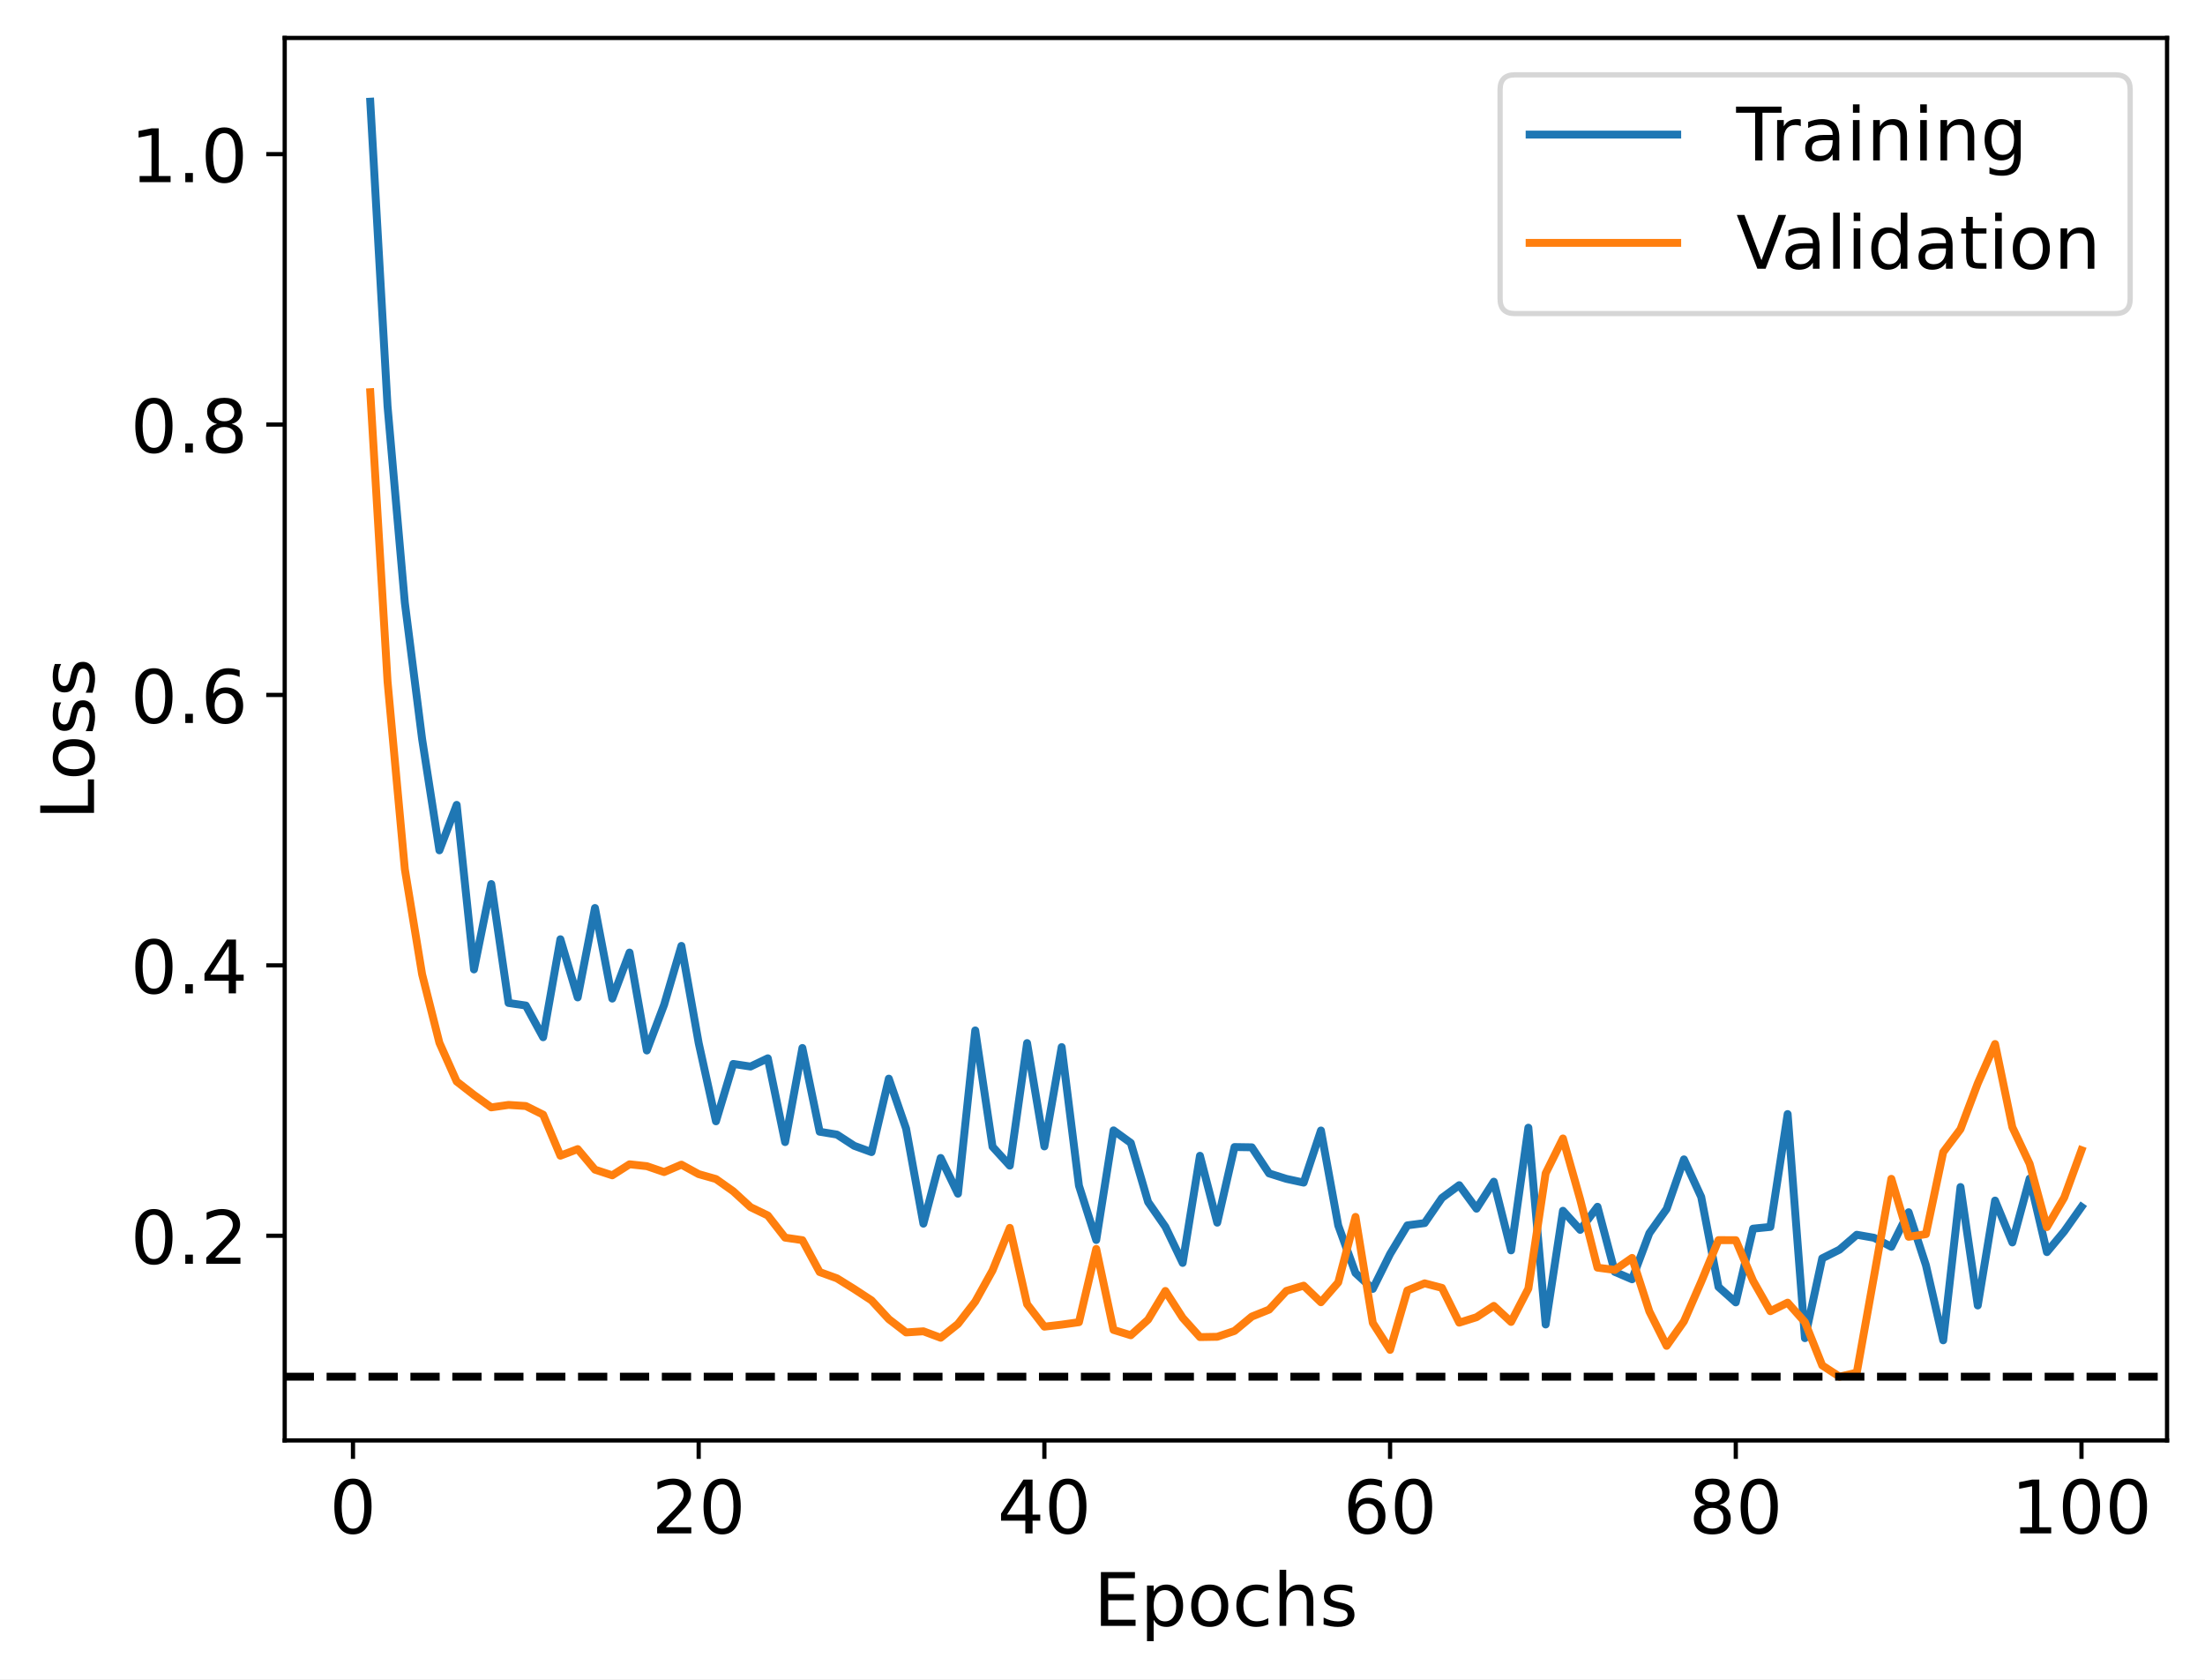
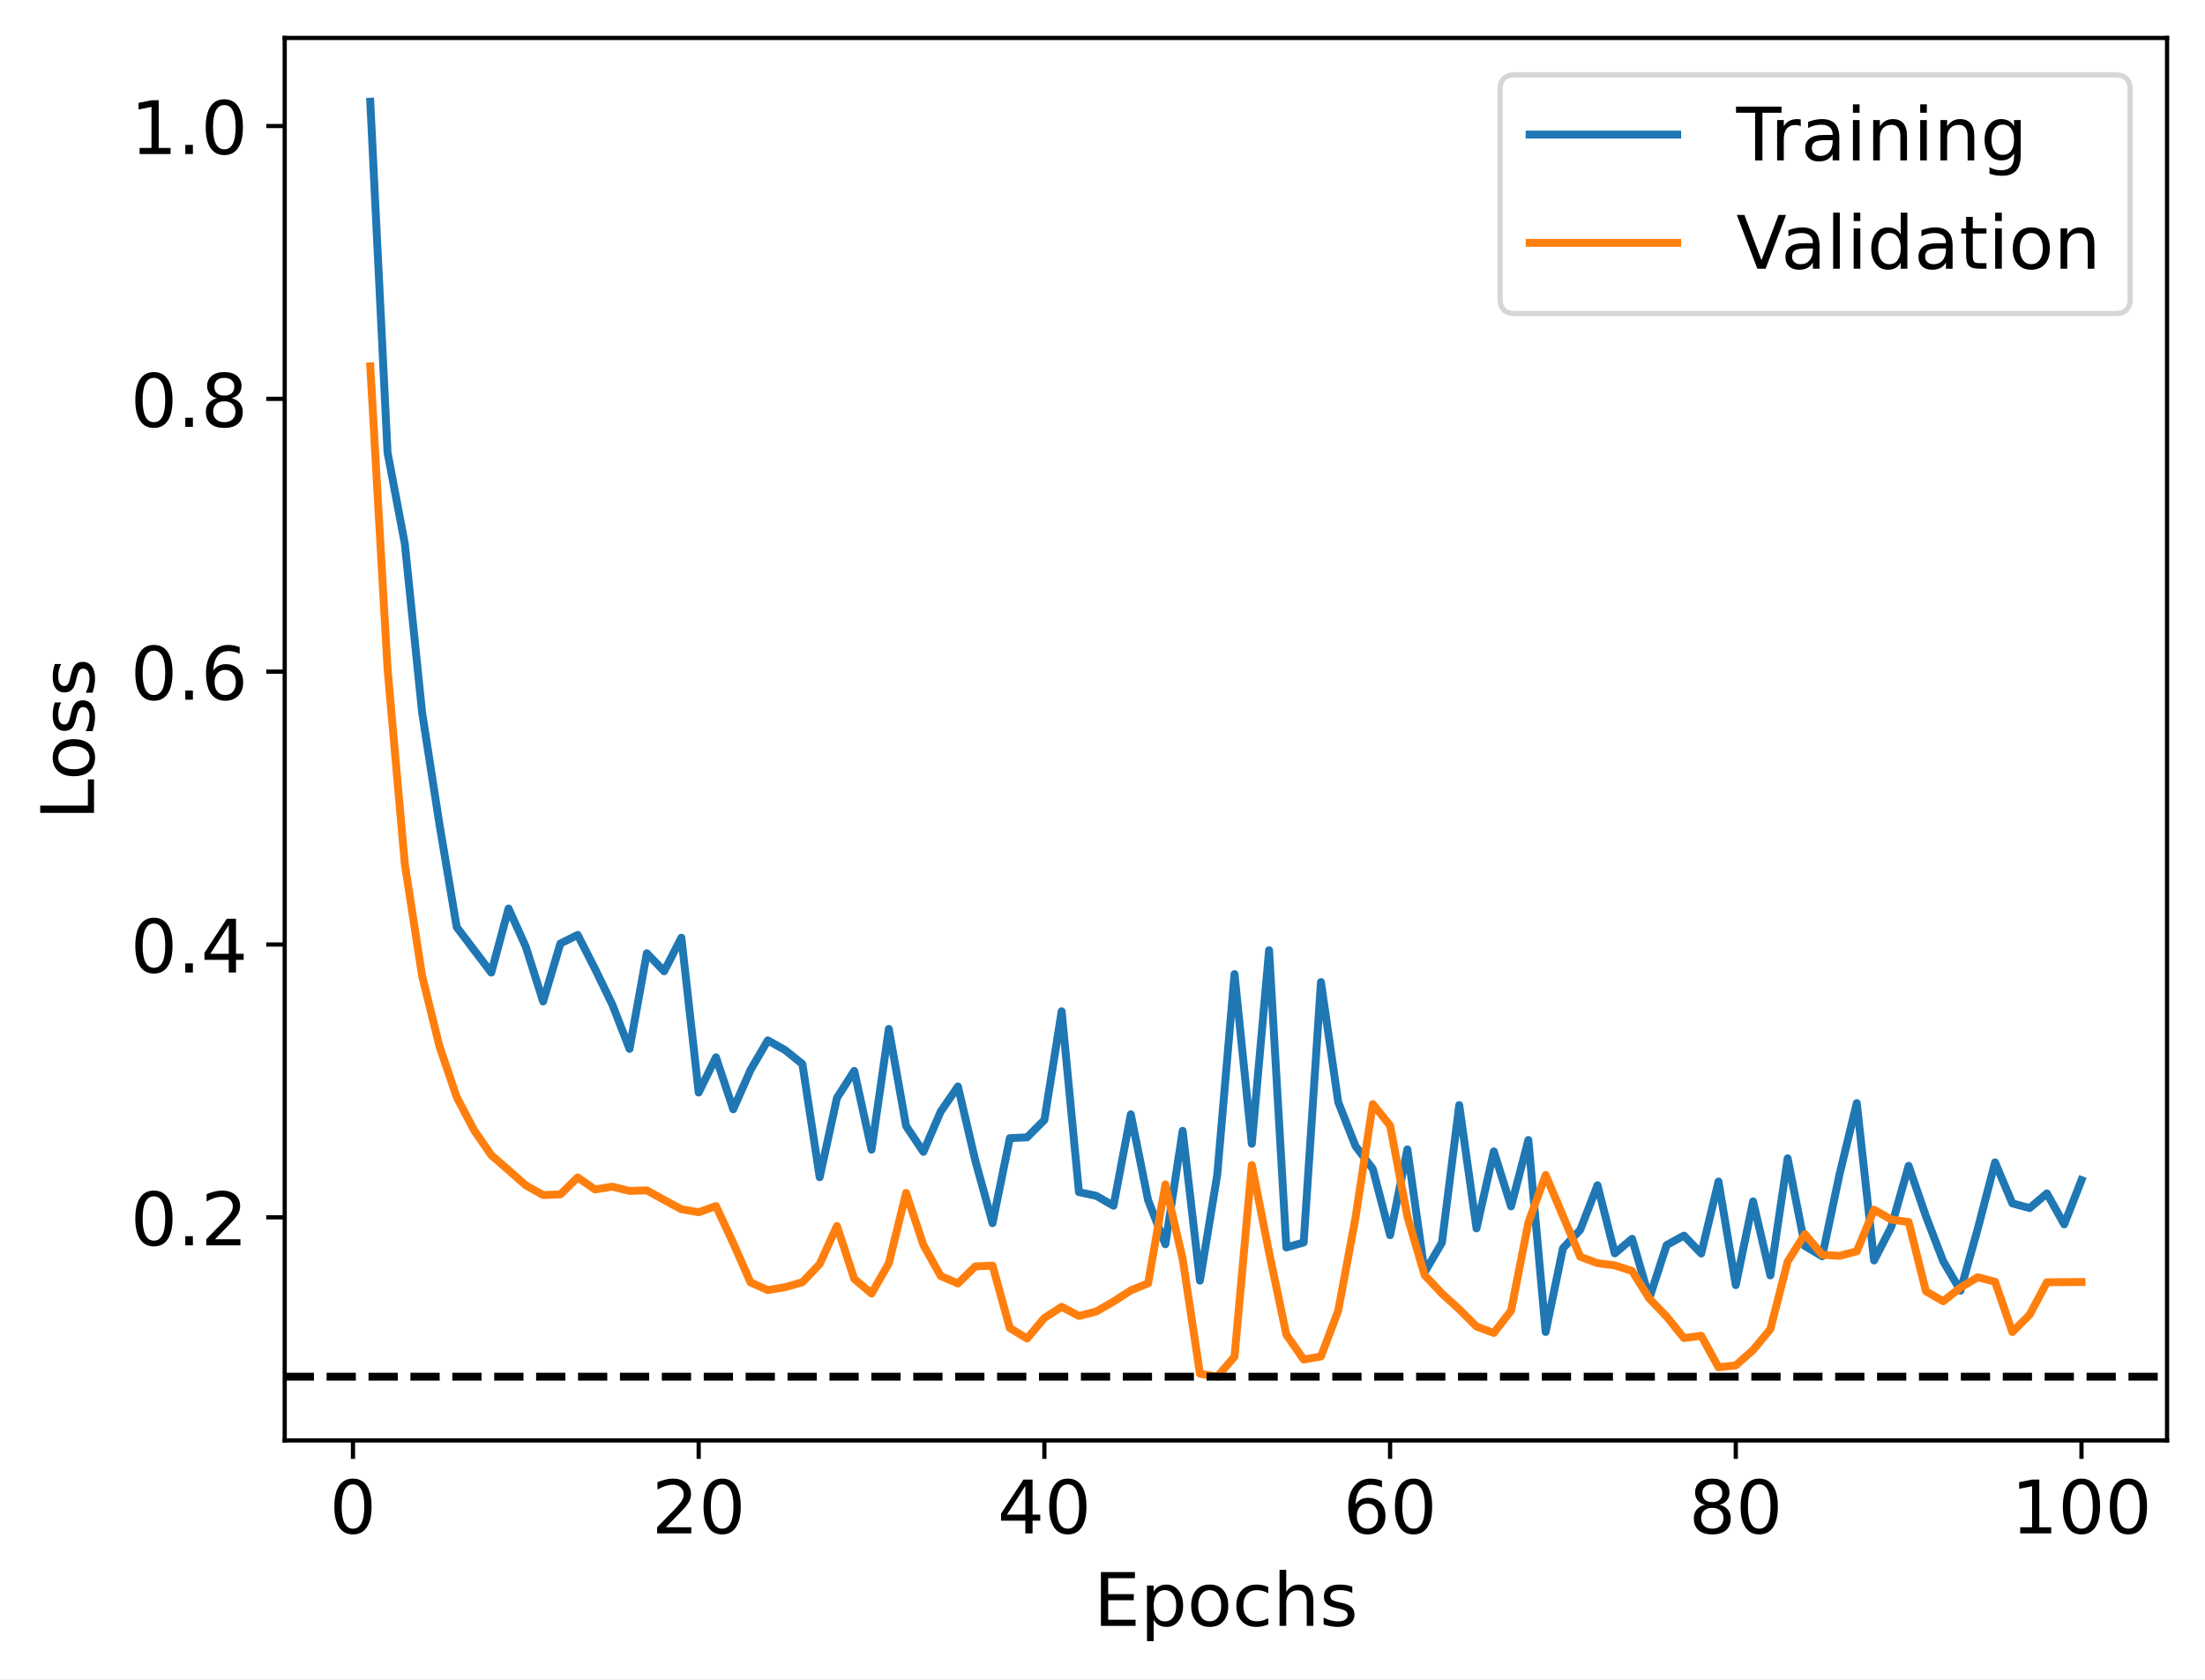
<svg xmlns="http://www.w3.org/2000/svg" xmlns:xlink="http://www.w3.org/1999/xlink" width="418.334pt" height="318.611pt" viewBox="0 0 418.334 318.611" version="1.1">
  <defs>
    <style type="text/css">*{stroke-linejoin: round; stroke-linecap: butt}</style>
  </defs>
  <g id="figure_1">
    <g id="patch_1">
      <path d="M 0 318.611  L 418.334 318.611  L 418.334 0  L 0 0  z " style="fill: #ffffff" />
    </g>
    <g id="axes_1">
      <g id="patch_2">
        <path d="M 54.014 273.312  L 411.134 273.312  L 411.134 7.2  L 54.014 7.2  z " style="fill: #ffffff" />
      </g>
      <g id="matplotlib.axis_1">
        <g id="xtick_1">
          <g id="line2d_1">
            <defs>
-               <path id="m002ab2a202" d="M 0 0  L 0 3.5  " style="stroke: #000000; stroke-width: 0.8" />
-             </defs>
-             <g>
-               <use xlink:href="#m002ab2a202" x="66.967" y="273.312" style="stroke: #000000; stroke-width: 0.8" />
+               <path id="m3ac1e64104" d="M 0 0  L 0 3.5  " style="stroke: #000000; stroke-width: 0.8" />
+             </defs>
+             <g>
+               <use xlink:href="#m3ac1e64104" x="66.967" y="273.312" style="stroke: #000000; stroke-width: 0.8" />
            </g>
          </g>
          <g id="text_1">
            <g transform="translate(62.51339 290.9498) scale(0.14 -0.14)">
              <defs>
                <path id="DejaVuSans-30" d="M 2034 4250  Q 1547 4250 1301 3770  Q 1056 3291 1056 2328  Q 1056 1369 1301 889  Q 1547 409 2034 409  Q 2525 409 2770 889  Q 3016 1369 3016 2328  Q 3016 3291 2770 3770  Q 2525 4250 2034 4250  z M 2034 4750  Q 2819 4750 3233 4129  Q 3647 3509 3647 2328  Q 3647 1150 3233 529  Q 2819 -91 2034 -91  Q 1250 -91 836 529  Q 422 1150 422 2328  Q 422 3509 836 4129  Q 1250 4750 2034 4750  z " transform="scale(0.015625)" />
              </defs>
              <use xlink:href="#DejaVuSans-30" />
            </g>
          </g>
        </g>
        <g id="xtick_2">
          <g id="line2d_2">
            <g>
-               <use xlink:href="#m002ab2a202" x="132.554" y="273.312" style="stroke: #000000; stroke-width: 0.8" />
+               <use xlink:href="#m3ac1e64104" x="132.554" y="273.312" style="stroke: #000000; stroke-width: 0.8" />
            </g>
          </g>
          <g id="text_2">
            <g transform="translate(123.6464 290.9498) scale(0.14 -0.14)">
              <defs>
                <path id="DejaVuSans-32" d="M 1228 531  L 3431 531  L 3431 0  L 469 0  L 469 531  Q 828 903 1448 1529  Q 2069 2156 2228 2338  Q 2531 2678 2651 2914  Q 2772 3150 2772 3378  Q 2772 3750 2511 3984  Q 2250 4219 1831 4219  Q 1534 4219 1204 4116  Q 875 4013 500 3803  L 500 4441  Q 881 4594 1212 4672  Q 1544 4750 1819 4750  Q 2544 4750 2975 4387  Q 3406 4025 3406 3419  Q 3406 3131 3298 2873  Q 3191 2616 2906 2266  Q 2828 2175 2409 1742  Q 1991 1309 1228 531  z " transform="scale(0.015625)" />
              </defs>
              <use xlink:href="#DejaVuSans-32" />
              <use xlink:href="#DejaVuSans-30" x="63.623" />
            </g>
          </g>
        </g>
        <g id="xtick_3">
          <g id="line2d_3">
            <g>
-               <use xlink:href="#m002ab2a202" x="198.141" y="273.312" style="stroke: #000000; stroke-width: 0.8" />
+               <use xlink:href="#m3ac1e64104" x="198.141" y="273.312" style="stroke: #000000; stroke-width: 0.8" />
            </g>
          </g>
          <g id="text_3">
            <g transform="translate(189.2332 290.9498) scale(0.14 -0.14)">
              <defs>
                <path id="DejaVuSans-34" d="M 2419 4116  L 825 1625  L 2419 1625  L 2419 4116  z M 2253 4666  L 3047 4666  L 3047 1625  L 3713 1625  L 3713 1100  L 3047 1100  L 3047 0  L 2419 0  L 2419 1100  L 313 1100  L 313 1709  L 2253 4666  z " transform="scale(0.015625)" />
              </defs>
              <use xlink:href="#DejaVuSans-34" />
              <use xlink:href="#DejaVuSans-30" x="63.623" />
            </g>
          </g>
        </g>
        <g id="xtick_4">
          <g id="line2d_4">
            <g>
-               <use xlink:href="#m002ab2a202" x="263.727" y="273.312" style="stroke: #000000; stroke-width: 0.8" />
+               <use xlink:href="#m3ac1e64104" x="263.727" y="273.312" style="stroke: #000000; stroke-width: 0.8" />
            </g>
          </g>
          <g id="text_4">
            <g transform="translate(254.82 290.9498) scale(0.14 -0.14)">
              <defs>
                <path id="DejaVuSans-36" d="M 2113 2584  Q 1688 2584 1439 2293  Q 1191 2003 1191 1497  Q 1191 994 1439 701  Q 1688 409 2113 409  Q 2538 409 2786 701  Q 3034 994 3034 1497  Q 3034 2003 2786 2293  Q 2538 2584 2113 2584  z M 3366 4563  L 3366 3988  Q 3128 4100 2886 4159  Q 2644 4219 2406 4219  Q 1781 4219 1451 3797  Q 1122 3375 1075 2522  Q 1259 2794 1537 2939  Q 1816 3084 2150 3084  Q 2853 3084 3261 2657  Q 3669 2231 3669 1497  Q 3669 778 3244 343  Q 2819 -91 2113 -91  Q 1303 -91 875 529  Q 447 1150 447 2328  Q 447 3434 972 4092  Q 1497 4750 2381 4750  Q 2619 4750 2861 4703  Q 3103 4656 3366 4563  z " transform="scale(0.015625)" />
              </defs>
              <use xlink:href="#DejaVuSans-36" />
              <use xlink:href="#DejaVuSans-30" x="63.623" />
            </g>
          </g>
        </g>
        <g id="xtick_5">
          <g id="line2d_5">
            <g>
-               <use xlink:href="#m002ab2a202" x="329.314" y="273.312" style="stroke: #000000; stroke-width: 0.8" />
+               <use xlink:href="#m3ac1e64104" x="329.314" y="273.312" style="stroke: #000000; stroke-width: 0.8" />
            </g>
          </g>
          <g id="text_5">
            <g transform="translate(320.4067 290.9498) scale(0.14 -0.14)">
              <defs>
                <path id="DejaVuSans-38" d="M 2034 2216  Q 1584 2216 1326 1975  Q 1069 1734 1069 1313  Q 1069 891 1326 650  Q 1584 409 2034 409  Q 2484 409 2743 651  Q 3003 894 3003 1313  Q 3003 1734 2745 1975  Q 2488 2216 2034 2216  z M 1403 2484  Q 997 2584 770 2862  Q 544 3141 544 3541  Q 544 4100 942 4425  Q 1341 4750 2034 4750  Q 2731 4750 3128 4425  Q 3525 4100 3525 3541  Q 3525 3141 3298 2862  Q 3072 2584 2669 2484  Q 3125 2378 3379 2068  Q 3634 1759 3634 1313  Q 3634 634 3220 271  Q 2806 -91 2034 -91  Q 1263 -91 848 271  Q 434 634 434 1313  Q 434 1759 690 2068  Q 947 2378 1403 2484  z M 1172 3481  Q 1172 3119 1398 2916  Q 1625 2713 2034 2713  Q 2441 2713 2670 2916  Q 2900 3119 2900 3481  Q 2900 3844 2670 4047  Q 2441 4250 2034 4250  Q 1625 4250 1398 4047  Q 1172 3844 1172 3481  z " transform="scale(0.015625)" />
              </defs>
              <use xlink:href="#DejaVuSans-38" />
              <use xlink:href="#DejaVuSans-30" x="63.623" />
            </g>
          </g>
        </g>
        <g id="xtick_6">
          <g id="line2d_6">
            <g>
-               <use xlink:href="#m002ab2a202" x="394.901" y="273.312" style="stroke: #000000; stroke-width: 0.8" />
+               <use xlink:href="#m3ac1e64104" x="394.901" y="273.312" style="stroke: #000000; stroke-width: 0.8" />
            </g>
          </g>
          <g id="text_6">
            <g transform="translate(381.5398 290.9498) scale(0.14 -0.14)">
              <defs>
                <path id="DejaVuSans-31" d="M 794 531  L 1825 531  L 1825 4091  L 703 3866  L 703 4441  L 1819 4666  L 2450 4666  L 2450 531  L 3481 531  L 3481 0  L 794 0  L 794 531  z " transform="scale(0.015625)" />
              </defs>
              <use xlink:href="#DejaVuSans-31" />
              <use xlink:href="#DejaVuSans-30" x="63.623" />
              <use xlink:href="#DejaVuSans-30" x="127.246" />
            </g>
          </g>
        </g>
        <g id="text_7">
          <g transform="translate(207.4919 308.4992) scale(0.14 -0.14)">
            <defs>
              <path id="DejaVuSans-45" d="M 628 4666  L 3578 4666  L 3578 4134  L 1259 4134  L 1259 2753  L 3481 2753  L 3481 2222  L 1259 2222  L 1259 531  L 3634 531  L 3634 0  L 628 0  L 628 4666  z " transform="scale(0.015625)" />
              <path id="DejaVuSans-70" d="M 1159 525  L 1159 -1331  L 581 -1331  L 581 3500  L 1159 3500  L 1159 2969  Q 1341 3281 1617 3432  Q 1894 3584 2278 3584  Q 2916 3584 3314 3078  Q 3713 2572 3713 1747  Q 3713 922 3314 415  Q 2916 -91 2278 -91  Q 1894 -91 1617 61  Q 1341 213 1159 525  z M 3116 1747  Q 3116 2381 2855 2742  Q 2594 3103 2138 3103  Q 1681 3103 1420 2742  Q 1159 2381 1159 1747  Q 1159 1113 1420 752  Q 1681 391 2138 391  Q 2594 391 2855 752  Q 3116 1113 3116 1747  z " transform="scale(0.015625)" />
              <path id="DejaVuSans-6f" d="M 1959 3097  Q 1497 3097 1228 2736  Q 959 2375 959 1747  Q 959 1119 1226 758  Q 1494 397 1959 397  Q 2419 397 2687 759  Q 2956 1122 2956 1747  Q 2956 2369 2687 2733  Q 2419 3097 1959 3097  z M 1959 3584  Q 2709 3584 3137 3096  Q 3566 2609 3566 1747  Q 3566 888 3137 398  Q 2709 -91 1959 -91  Q 1206 -91 779 398  Q 353 888 353 1747  Q 353 2609 779 3096  Q 1206 3584 1959 3584  z " transform="scale(0.015625)" />
              <path id="DejaVuSans-63" d="M 3122 3366  L 3122 2828  Q 2878 2963 2633 3030  Q 2388 3097 2138 3097  Q 1578 3097 1268 2742  Q 959 2388 959 1747  Q 959 1106 1268 751  Q 1578 397 2138 397  Q 2388 397 2633 464  Q 2878 531 3122 666  L 3122 134  Q 2881 22 2623 -34  Q 2366 -91 2075 -91  Q 1284 -91 818 406  Q 353 903 353 1747  Q 353 2603 823 3093  Q 1294 3584 2113 3584  Q 2378 3584 2631 3529  Q 2884 3475 3122 3366  z " transform="scale(0.015625)" />
              <path id="DejaVuSans-68" d="M 3513 2113  L 3513 0  L 2938 0  L 2938 2094  Q 2938 2591 2744 2837  Q 2550 3084 2163 3084  Q 1697 3084 1428 2787  Q 1159 2491 1159 1978  L 1159 0  L 581 0  L 581 4863  L 1159 4863  L 1159 2956  Q 1366 3272 1645 3428  Q 1925 3584 2291 3584  Q 2894 3584 3203 3211  Q 3513 2838 3513 2113  z " transform="scale(0.015625)" />
              <path id="DejaVuSans-73" d="M 2834 3397  L 2834 2853  Q 2591 2978 2328 3040  Q 2066 3103 1784 3103  Q 1356 3103 1142 2972  Q 928 2841 928 2578  Q 928 2378 1081 2264  Q 1234 2150 1697 2047  L 1894 2003  Q 2506 1872 2764 1633  Q 3022 1394 3022 966  Q 3022 478 2636 193  Q 2250 -91 1575 -91  Q 1294 -91 989 -36  Q 684 19 347 128  L 347 722  Q 666 556 975 473  Q 1284 391 1588 391  Q 1994 391 2212 530  Q 2431 669 2431 922  Q 2431 1156 2273 1281  Q 2116 1406 1581 1522  L 1381 1569  Q 847 1681 609 1914  Q 372 2147 372 2553  Q 372 3047 722 3315  Q 1072 3584 1716 3584  Q 2034 3584 2315 3537  Q 2597 3491 2834 3397  z " transform="scale(0.015625)" />
            </defs>
            <use xlink:href="#DejaVuSans-45" />
            <use xlink:href="#DejaVuSans-70" x="63.184" />
            <use xlink:href="#DejaVuSans-6f" x="126.66" />
            <use xlink:href="#DejaVuSans-63" x="187.842" />
            <use xlink:href="#DejaVuSans-68" x="242.822" />
            <use xlink:href="#DejaVuSans-73" x="306.201" />
          </g>
        </g>
      </g>
      <g id="matplotlib.axis_2">
        <g id="ytick_1">
          <g id="line2d_7">
            <defs>
-               <path id="m915c5fd423" d="M 0 0  L -3.5 0  " style="stroke: #000000; stroke-width: 0.8" />
-             </defs>
-             <g>
-               <use xlink:href="#m915c5fd423" x="54.014" y="234.478" style="stroke: #000000; stroke-width: 0.8" />
+               <path id="me8ad585895" d="M 0 0  L -3.5 0  " style="stroke: #000000; stroke-width: 0.8" />
+             </defs>
+             <g>
+               <use xlink:href="#me8ad585895" x="54.014" y="230.977" style="stroke: #000000; stroke-width: 0.8" />
            </g>
          </g>
          <g id="text_8">
-             <g transform="translate(24.74938 239.7966) scale(0.14 -0.14)">
+             <g transform="translate(24.74938 236.296) scale(0.14 -0.14)">
              <defs>
                <path id="DejaVuSans-2e" d="M 684 794  L 1344 794  L 1344 0  L 684 0  L 684 794  z " transform="scale(0.015625)" />
              </defs>
              <use xlink:href="#DejaVuSans-30" />
              <use xlink:href="#DejaVuSans-2e" x="63.623" />
              <use xlink:href="#DejaVuSans-32" x="95.41" />
            </g>
          </g>
        </g>
        <g id="ytick_2">
          <g id="line2d_8">
            <g>
-               <use xlink:href="#m915c5fd423" x="54.014" y="183.17" style="stroke: #000000; stroke-width: 0.8" />
+               <use xlink:href="#me8ad585895" x="54.014" y="179.211" style="stroke: #000000; stroke-width: 0.8" />
            </g>
          </g>
          <g id="text_9">
-             <g transform="translate(24.74938 188.4886) scale(0.14 -0.14)">
+             <g transform="translate(24.74938 184.5296) scale(0.14 -0.14)">
              <use xlink:href="#DejaVuSans-30" />
              <use xlink:href="#DejaVuSans-2e" x="63.623" />
              <use xlink:href="#DejaVuSans-34" x="95.41" />
            </g>
          </g>
        </g>
        <g id="ytick_3">
          <g id="line2d_9">
            <g>
-               <use xlink:href="#m915c5fd423" x="54.014" y="131.862" style="stroke: #000000; stroke-width: 0.8" />
+               <use xlink:href="#me8ad585895" x="54.014" y="127.444" style="stroke: #000000; stroke-width: 0.8" />
            </g>
          </g>
          <g id="text_10">
-             <g transform="translate(24.74938 137.1805) scale(0.14 -0.14)">
+             <g transform="translate(24.74938 132.7632) scale(0.14 -0.14)">
              <use xlink:href="#DejaVuSans-30" />
              <use xlink:href="#DejaVuSans-2e" x="63.623" />
              <use xlink:href="#DejaVuSans-36" x="95.41" />
            </g>
          </g>
        </g>
        <g id="ytick_4">
          <g id="line2d_10">
            <g>
-               <use xlink:href="#m915c5fd423" x="54.014" y="80.554" style="stroke: #000000; stroke-width: 0.8" />
+               <use xlink:href="#me8ad585895" x="54.014" y="75.678" style="stroke: #000000; stroke-width: 0.8" />
            </g>
          </g>
          <g id="text_11">
-             <g transform="translate(24.74938 85.87247) scale(0.14 -0.14)">
+             <g transform="translate(24.74938 80.99684) scale(0.14 -0.14)">
              <use xlink:href="#DejaVuSans-30" />
              <use xlink:href="#DejaVuSans-2e" x="63.623" />
              <use xlink:href="#DejaVuSans-38" x="95.41" />
            </g>
          </g>
        </g>
        <g id="ytick_5">
          <g id="line2d_11">
            <g>
-               <use xlink:href="#m915c5fd423" x="54.014" y="29.246" style="stroke: #000000; stroke-width: 0.8" />
+               <use xlink:href="#me8ad585895" x="54.014" y="23.912" style="stroke: #000000; stroke-width: 0.8" />
            </g>
          </g>
          <g id="text_12">
-             <g transform="translate(24.74938 34.56442) scale(0.14 -0.14)">
+             <g transform="translate(24.74938 29.23044) scale(0.14 -0.14)">
              <use xlink:href="#DejaVuSans-31" />
              <use xlink:href="#DejaVuSans-2e" x="63.623" />
              <use xlink:href="#DejaVuSans-30" x="95.41" />
            </g>
          </g>
        </g>
        <g id="text_13">
          <g transform="translate(17.83781 155.6101) rotate(-90) scale(0.14 -0.14)">
            <defs>
              <path id="DejaVuSans-4c" d="M 628 4666  L 1259 4666  L 1259 531  L 3531 531  L 3531 0  L 628 0  L 628 4666  z " transform="scale(0.015625)" />
            </defs>
            <use xlink:href="#DejaVuSans-4c" />
            <use xlink:href="#DejaVuSans-6f" x="53.963" />
            <use xlink:href="#DejaVuSans-73" x="115.145" />
            <use xlink:href="#DejaVuSans-73" x="167.244" />
          </g>
        </g>
      </g>
      <g id="line2d_12">
-         <path d="M 70.246 19.296  L 73.526 77.093  L 76.805 114.361  L 80.084 140.238  L 83.364 161.344  L 86.643 152.722  L 89.923 183.942  L 93.202 167.743  L 96.481 190.307  L 99.761 190.793  L 103.04 196.811  L 106.319 178.218  L 109.599 189.255  L 112.878 172.287  L 116.157 189.478  L 119.437 180.742  L 122.716 199.327  L 125.995 190.655  L 129.275 179.478  L 132.554 197.913  L 135.833 212.763  L 139.113 201.876  L 142.392 202.371  L 145.671 200.805  L 148.951 216.704  L 152.23 198.85  L 155.509 214.74  L 158.789 215.279  L 162.068 217.414  L 165.347 218.607  L 168.627 204.665  L 171.906 214.161  L 175.185 232.185  L 178.465 219.72  L 181.744 226.499  L 185.023 195.518  L 188.303 217.582  L 191.582 221.175  L 194.861 197.918  L 198.141 217.528  L 201.42 198.68  L 204.699 224.975  L 207.979 235.282  L 211.258 214.481  L 214.537 216.865  L 217.817 228.068  L 221.096 232.781  L 224.375 239.632  L 227.655 219.301  L 230.934 231.997  L 234.213 217.647  L 237.493 217.695  L 240.772 222.647  L 244.051 223.679  L 247.331 224.393  L 250.61 214.505  L 253.889 232.523  L 257.169 241.56  L 260.448 244.561  L 263.727 237.947  L 267.007 232.504  L 270.286 232.074  L 273.565 227.302  L 276.845 224.878  L 280.124 229.342  L 283.404 224.219  L 286.683 237.252  L 289.962 213.973  L 293.242 251.312  L 296.521 229.738  L 299.8 233.359  L 303.08 228.975  L 306.359 241.331  L 309.638 242.737  L 312.918 233.99  L 316.197 229.393  L 319.476 219.984  L 322.756 227.117  L 326.035 244.188  L 329.314 247.123  L 332.594 233.131  L 335.873 232.8  L 339.152 211.386  L 342.432 253.908  L 345.711 238.763  L 348.99 237.118  L 352.27 234.288  L 355.549 234.861  L 358.828 236.573  L 362.108 230.015  L 365.387 240.062  L 368.666 254.318  L 371.946 225.233  L 375.225 247.706  L 378.504 227.803  L 381.784 235.75  L 385.063 223.627  L 388.342 237.581  L 391.622 233.647  L 394.901 229.008  " clip-path="url(#p20e6bc5fc1)" style="fill: none; stroke: #1f77b4; stroke-width: 1.5; stroke-linecap: square" />
+         <path d="M 70.246 19.296  L 73.526 85.846  L 76.805 103.195  L 80.084 135.201  L 83.364 156.345  L 86.643 175.906  L 89.923 180.235  L 93.202 184.548  L 96.481 172.388  L 99.761 179.647  L 103.04 190.022  L 106.319 179.032  L 109.599 177.393  L 112.878 183.818  L 116.157 190.577  L 119.437 199.018  L 122.716 180.866  L 125.995 184.291  L 129.275 177.923  L 132.554 207.307  L 135.833 200.613  L 139.113 210.486  L 142.392 203.016  L 145.671 197.401  L 148.951 199.243  L 152.23 201.894  L 155.509 223.374  L 158.789 208.315  L 162.068 203.197  L 165.347 218.147  L 168.627 195.227  L 171.906 213.659  L 175.185 218.558  L 178.465 210.919  L 181.744 206.15  L 185.023 220.171  L 188.303 232.09  L 191.582 215.963  L 194.861 215.805  L 198.141 212.508  L 201.42 191.886  L 204.699 226.202  L 207.979 226.9  L 211.258 228.782  L 214.537 211.434  L 217.817 227.733  L 221.096 236.088  L 224.375 214.562  L 227.655 242.996  L 230.934 222.912  L 234.213 184.828  L 237.493 217.025  L 240.772 180.302  L 244.051 236.7  L 247.331 235.758  L 250.61 186.341  L 253.889 209.116  L 257.169 217.472  L 260.448 221.792  L 263.727 234.371  L 267.007 218.088  L 270.286 241.402  L 273.565 235.773  L 276.845 209.686  L 280.124 233.081  L 283.404 218.47  L 286.683 228.9  L 289.962 216.314  L 293.242 252.735  L 296.521 236.856  L 299.8 233.363  L 303.08 224.896  L 306.359 237.821  L 309.638 235.052  L 312.918 246.319  L 316.197 236.243  L 319.476 234.45  L 322.756 237.85  L 326.035 224.188  L 329.314 243.846  L 332.594 227.952  L 335.873 242.001  L 339.152 219.784  L 342.432 236.429  L 345.711 238.377  L 348.99 222.842  L 352.27 209.303  L 355.549 239.162  L 358.828 232.767  L 362.108 221.206  L 365.387 230.777  L 368.666 239.305  L 371.946 244.89  L 375.225 233.144  L 378.504 220.551  L 381.784 228.328  L 385.063 229.226  L 388.342 226.441  L 391.622 232.313  L 394.901 223.922  " clip-path="url(#p0ce2b95be8)" style="fill: none; stroke: #1f77b4; stroke-width: 1.5; stroke-linecap: square" />
      </g>
      <g id="line2d_13">
-         <path d="M 70.246 74.415  L 73.526 129.315  L 76.805 164.927  L 80.084 184.878  L 83.364 197.861  L 86.643 205.209  L 89.923 207.762  L 93.202 210.121  L 96.481 209.652  L 99.761 209.86  L 103.04 211.498  L 106.319 219.286  L 109.599 218.035  L 112.878 221.935  L 116.157 223.01  L 119.437 220.918  L 122.716 221.274  L 125.995 222.394  L 129.275 220.985  L 132.554 222.784  L 135.833 223.716  L 139.113 226.037  L 142.392 229.05  L 145.671 230.632  L 148.951 234.835  L 152.23 235.316  L 155.509 241.364  L 158.789 242.556  L 162.068 244.591  L 165.347 246.737  L 168.627 250.301  L 171.906 252.825  L 175.185 252.607  L 178.465 253.831  L 181.744 251.214  L 185.023 246.972  L 188.303 241.057  L 191.582 232.981  L 194.861 247.464  L 198.141 251.725  L 201.42 251.345  L 204.699 250.882  L 207.979 236.978  L 211.258 252.343  L 214.537 253.357  L 217.817 250.399  L 221.096 244.953  L 224.375 250.047  L 227.655 253.705  L 230.934 253.648  L 234.213 252.54  L 237.493 249.813  L 240.772 248.494  L 244.051 244.947  L 247.331 243.949  L 250.61 247.096  L 253.889 243.335  L 257.169 230.899  L 260.448 251.027  L 263.727 256.132  L 267.007 244.865  L 270.286 243.507  L 273.565 244.365  L 276.845 250.968  L 280.124 249.934  L 283.404 247.784  L 286.683 250.829  L 289.962 244.513  L 293.242 222.636  L 296.521 216.017  L 299.8 227.617  L 303.08 240.529  L 306.359 240.959  L 309.638 238.682  L 312.918 248.837  L 316.197 255.368  L 319.476 250.721  L 322.756 243.209  L 326.035 235.307  L 329.314 235.321  L 332.594 243.024  L 335.873 248.794  L 339.152 247.17  L 342.432 250.868  L 345.711 259.074  L 348.99 261.216  L 352.27 260.443  L 355.549 242.114  L 358.828 223.678  L 362.108 234.674  L 365.387 234.17  L 368.666 218.61  L 371.946 214.255  L 375.225 205.562  L 378.504 198.094  L 381.784 213.88  L 385.063 220.823  L 388.342 232.829  L 391.622 227.231  L 394.901 218.239  " clip-path="url(#p20e6bc5fc1)" style="fill: none; stroke: #ff7f0e; stroke-width: 1.5; stroke-linecap: square" />
+         <path d="M 70.246 69.504  L 73.526 126.914  L 76.805 163.977  L 80.084 185.188  L 83.364 198.496  L 86.643 208.159  L 89.923 214.419  L 93.202 219.177  L 96.481 222.027  L 99.761 224.914  L 103.04 226.755  L 106.319 226.623  L 109.599 223.412  L 112.878 225.688  L 116.157 225.162  L 119.437 225.967  L 122.716 225.869  L 125.995 227.681  L 129.275 229.45  L 132.554 230.014  L 135.833 228.849  L 139.113 235.872  L 142.392 243.332  L 145.671 244.79  L 148.951 244.235  L 152.23 243.299  L 155.509 239.85  L 158.789 232.625  L 162.068 242.657  L 165.347 245.441  L 168.627 239.708  L 171.906 226.351  L 175.185 236.226  L 178.465 242.107  L 181.744 243.533  L 185.023 240.293  L 188.303 240.151  L 191.582 251.989  L 194.861 253.98  L 198.141 250.074  L 201.42 247.965  L 204.699 249.695  L 207.979 248.855  L 211.258 246.958  L 214.537 244.848  L 217.817 243.505  L 221.096 224.735  L 224.375 238.893  L 227.655 260.66  L 230.934 261.216  L 234.213 257.418  L 237.493 221.06  L 240.772 237.673  L 244.051 253.254  L 247.331 257.97  L 250.61 257.384  L 253.889 248.697  L 257.169 231.047  L 260.448 209.502  L 263.727 213.563  L 267.007 230.824  L 270.286 241.953  L 273.565 245.438  L 276.845 248.423  L 280.124 251.702  L 283.404 252.917  L 286.683 248.703  L 289.962 231.98  L 293.242 222.954  L 296.521 230.715  L 299.8 238.465  L 303.08 239.675  L 306.359 240.097  L 309.638 241.16  L 312.918 246.392  L 316.197 249.82  L 319.476 253.884  L 322.756 253.454  L 326.035 259.435  L 329.314 259.074  L 332.594 256.162  L 335.873 252.209  L 339.152 239.37  L 342.432 234.17  L 345.711 238.09  L 348.99 238.286  L 352.27 237.434  L 355.549 229.534  L 358.828 231.411  L 362.108 231.87  L 365.387 245.003  L 368.666 246.909  L 371.946 244.31  L 375.225 242.353  L 378.504 243.203  L 381.784 252.748  L 385.063 249.47  L 388.342 243.305  L 391.622 243.276  L 394.901 243.258  " clip-path="url(#p0ce2b95be8)" style="fill: none; stroke: #ff7f0e; stroke-width: 1.5; stroke-linecap: square" />
      </g>
      <g id="line2d_14">
-         <path d="M 54.014 261.216  L 411.134 261.216  " clip-path="url(#p20e6bc5fc1)" style="fill: none; stroke-dasharray: 5.55,2.4; stroke-dashoffset: 0; stroke: #000000; stroke-width: 1.5" />
+         <path d="M 54.014 261.216  L 411.134 261.216  " clip-path="url(#p0ce2b95be8)" style="fill: none; stroke-dasharray: 5.55,2.4; stroke-dashoffset: 0; stroke: #000000; stroke-width: 1.5" />
      </g>
      <g id="patch_3">
        <path d="M 54.014 273.312  L 54.014 7.2  " style="fill: none; stroke: #000000; stroke-width: 0.8; stroke-linejoin: miter; stroke-linecap: square" />
      </g>
      <g id="patch_4">
        <path d="M 411.134 273.312  L 411.134 7.2  " style="fill: none; stroke: #000000; stroke-width: 0.8; stroke-linejoin: miter; stroke-linecap: square" />
      </g>
      <g id="patch_5">
        <path d="M 54.014 273.312  L 411.134 273.312  " style="fill: none; stroke: #000000; stroke-width: 0.8; stroke-linejoin: miter; stroke-linecap: square" />
      </g>
      <g id="patch_6">
        <path d="M 54.014 7.2  L 411.134 7.2  " style="fill: none; stroke: #000000; stroke-width: 0.8; stroke-linejoin: miter; stroke-linecap: square" />
      </g>
      <g id="legend_1">
        <g id="patch_7">
          <path d="M 287.4 59.499  L 401.334 59.499  Q 404.134 59.499 404.134 56.699  L 404.134 17  Q 404.134 14.2 401.334 14.2  L 287.4 14.2  Q 284.6 14.2 284.6 17  L 284.6 56.699  Q 284.6 59.499 287.4 59.499  z " style="fill: #ffffff; opacity: 0.8; stroke: #cccccc; stroke-linejoin: miter" />
        </g>
        <g id="line2d_15">
          <path d="M 290.2 25.538  L 304.2 25.538  L 318.2 25.538  " style="fill: none; stroke: #1f77b4; stroke-width: 1.5; stroke-linecap: square" />
        </g>
        <g id="text_14">
          <g transform="translate(329.4 30.43781) scale(0.14 -0.14)">
            <defs>
              <path id="DejaVuSans-54" d="M -19 4666  L 3928 4666  L 3928 4134  L 2272 4134  L 2272 0  L 1638 0  L 1638 4134  L -19 4134  L -19 4666  z " transform="scale(0.015625)" />
              <path id="DejaVuSans-72" d="M 2631 2963  Q 2534 3019 2420 3045  Q 2306 3072 2169 3072  Q 1681 3072 1420 2755  Q 1159 2438 1159 1844  L 1159 0  L 581 0  L 581 3500  L 1159 3500  L 1159 2956  Q 1341 3275 1631 3429  Q 1922 3584 2338 3584  Q 2397 3584 2469 3576  Q 2541 3569 2628 3553  L 2631 2963  z " transform="scale(0.015625)" />
              <path id="DejaVuSans-61" d="M 2194 1759  Q 1497 1759 1228 1600  Q 959 1441 959 1056  Q 959 750 1161 570  Q 1363 391 1709 391  Q 2188 391 2477 730  Q 2766 1069 2766 1631  L 2766 1759  L 2194 1759  z M 3341 1997  L 3341 0  L 2766 0  L 2766 531  Q 2569 213 2275 61  Q 1981 -91 1556 -91  Q 1019 -91 701 211  Q 384 513 384 1019  Q 384 1609 779 1909  Q 1175 2209 1959 2209  L 2766 2209  L 2766 2266  Q 2766 2663 2505 2880  Q 2244 3097 1772 3097  Q 1472 3097 1187 3025  Q 903 2953 641 2809  L 641 3341  Q 956 3463 1253 3523  Q 1550 3584 1831 3584  Q 2591 3584 2966 3190  Q 3341 2797 3341 1997  z " transform="scale(0.015625)" />
              <path id="DejaVuSans-69" d="M 603 3500  L 1178 3500  L 1178 0  L 603 0  L 603 3500  z M 603 4863  L 1178 4863  L 1178 4134  L 603 4134  L 603 4863  z " transform="scale(0.015625)" />
              <path id="DejaVuSans-6e" d="M 3513 2113  L 3513 0  L 2938 0  L 2938 2094  Q 2938 2591 2744 2837  Q 2550 3084 2163 3084  Q 1697 3084 1428 2787  Q 1159 2491 1159 1978  L 1159 0  L 581 0  L 581 3500  L 1159 3500  L 1159 2956  Q 1366 3272 1645 3428  Q 1925 3584 2291 3584  Q 2894 3584 3203 3211  Q 3513 2838 3513 2113  z " transform="scale(0.015625)" />
              <path id="DejaVuSans-67" d="M 2906 1791  Q 2906 2416 2648 2759  Q 2391 3103 1925 3103  Q 1463 3103 1205 2759  Q 947 2416 947 1791  Q 947 1169 1205 825  Q 1463 481 1925 481  Q 2391 481 2648 825  Q 2906 1169 2906 1791  z M 3481 434  Q 3481 -459 3084 -895  Q 2688 -1331 1869 -1331  Q 1566 -1331 1297 -1286  Q 1028 -1241 775 -1147  L 775 -588  Q 1028 -725 1275 -790  Q 1522 -856 1778 -856  Q 2344 -856 2625 -561  Q 2906 -266 2906 331  L 2906 616  Q 2728 306 2450 153  Q 2172 0 1784 0  Q 1141 0 747 490  Q 353 981 353 1791  Q 353 2603 747 3093  Q 1141 3584 1784 3584  Q 2172 3584 2450 3431  Q 2728 3278 2906 2969  L 2906 3500  L 3481 3500  L 3481 434  z " transform="scale(0.015625)" />
            </defs>
            <use xlink:href="#DejaVuSans-54" />
            <use xlink:href="#DejaVuSans-72" x="46.334" />
            <use xlink:href="#DejaVuSans-61" x="87.447" />
            <use xlink:href="#DejaVuSans-69" x="148.727" />
            <use xlink:href="#DejaVuSans-6e" x="176.51" />
            <use xlink:href="#DejaVuSans-69" x="239.889" />
            <use xlink:href="#DejaVuSans-6e" x="267.672" />
            <use xlink:href="#DejaVuSans-67" x="331.051" />
          </g>
        </g>
        <g id="line2d_16">
          <path d="M 290.2 46.087  L 304.2 46.087  L 318.2 46.087  " style="fill: none; stroke: #ff7f0e; stroke-width: 1.5; stroke-linecap: square" />
        </g>
        <g id="text_15">
          <g transform="translate(329.4 50.98719) scale(0.14 -0.14)">
            <defs>
              <path id="DejaVuSans-56" d="M 1831 0  L 50 4666  L 709 4666  L 2188 738  L 3669 4666  L 4325 4666  L 2547 0  L 1831 0  z " transform="scale(0.015625)" />
              <path id="DejaVuSans-6c" d="M 603 4863  L 1178 4863  L 1178 0  L 603 0  L 603 4863  z " transform="scale(0.015625)" />
              <path id="DejaVuSans-64" d="M 2906 2969  L 2906 4863  L 3481 4863  L 3481 0  L 2906 0  L 2906 525  Q 2725 213 2448 61  Q 2172 -91 1784 -91  Q 1150 -91 751 415  Q 353 922 353 1747  Q 353 2572 751 3078  Q 1150 3584 1784 3584  Q 2172 3584 2448 3432  Q 2725 3281 2906 2969  z M 947 1747  Q 947 1113 1208 752  Q 1469 391 1925 391  Q 2381 391 2643 752  Q 2906 1113 2906 1747  Q 2906 2381 2643 2742  Q 2381 3103 1925 3103  Q 1469 3103 1208 2742  Q 947 2381 947 1747  z " transform="scale(0.015625)" />
              <path id="DejaVuSans-74" d="M 1172 4494  L 1172 3500  L 2356 3500  L 2356 3053  L 1172 3053  L 1172 1153  Q 1172 725 1289 603  Q 1406 481 1766 481  L 2356 481  L 2356 0  L 1766 0  Q 1100 0 847 248  Q 594 497 594 1153  L 594 3053  L 172 3053  L 172 3500  L 594 3500  L 594 4494  L 1172 4494  z " transform="scale(0.015625)" />
            </defs>
            <use xlink:href="#DejaVuSans-56" />
            <use xlink:href="#DejaVuSans-61" x="60.658" />
            <use xlink:href="#DejaVuSans-6c" x="121.938" />
            <use xlink:href="#DejaVuSans-69" x="149.721" />
            <use xlink:href="#DejaVuSans-64" x="177.504" />
            <use xlink:href="#DejaVuSans-61" x="240.98" />
            <use xlink:href="#DejaVuSans-74" x="302.26" />
            <use xlink:href="#DejaVuSans-69" x="341.469" />
            <use xlink:href="#DejaVuSans-6f" x="369.252" />
            <use xlink:href="#DejaVuSans-6e" x="430.434" />
          </g>
        </g>
      </g>
    </g>
  </g>
  <defs>
-     <clipPath id="p20e6bc5fc1">
+     <clipPath id="p0ce2b95be8">
      <rect x="54.014" y="7.2" width="357.12" height="266.112" />
    </clipPath>
  </defs>
</svg>
